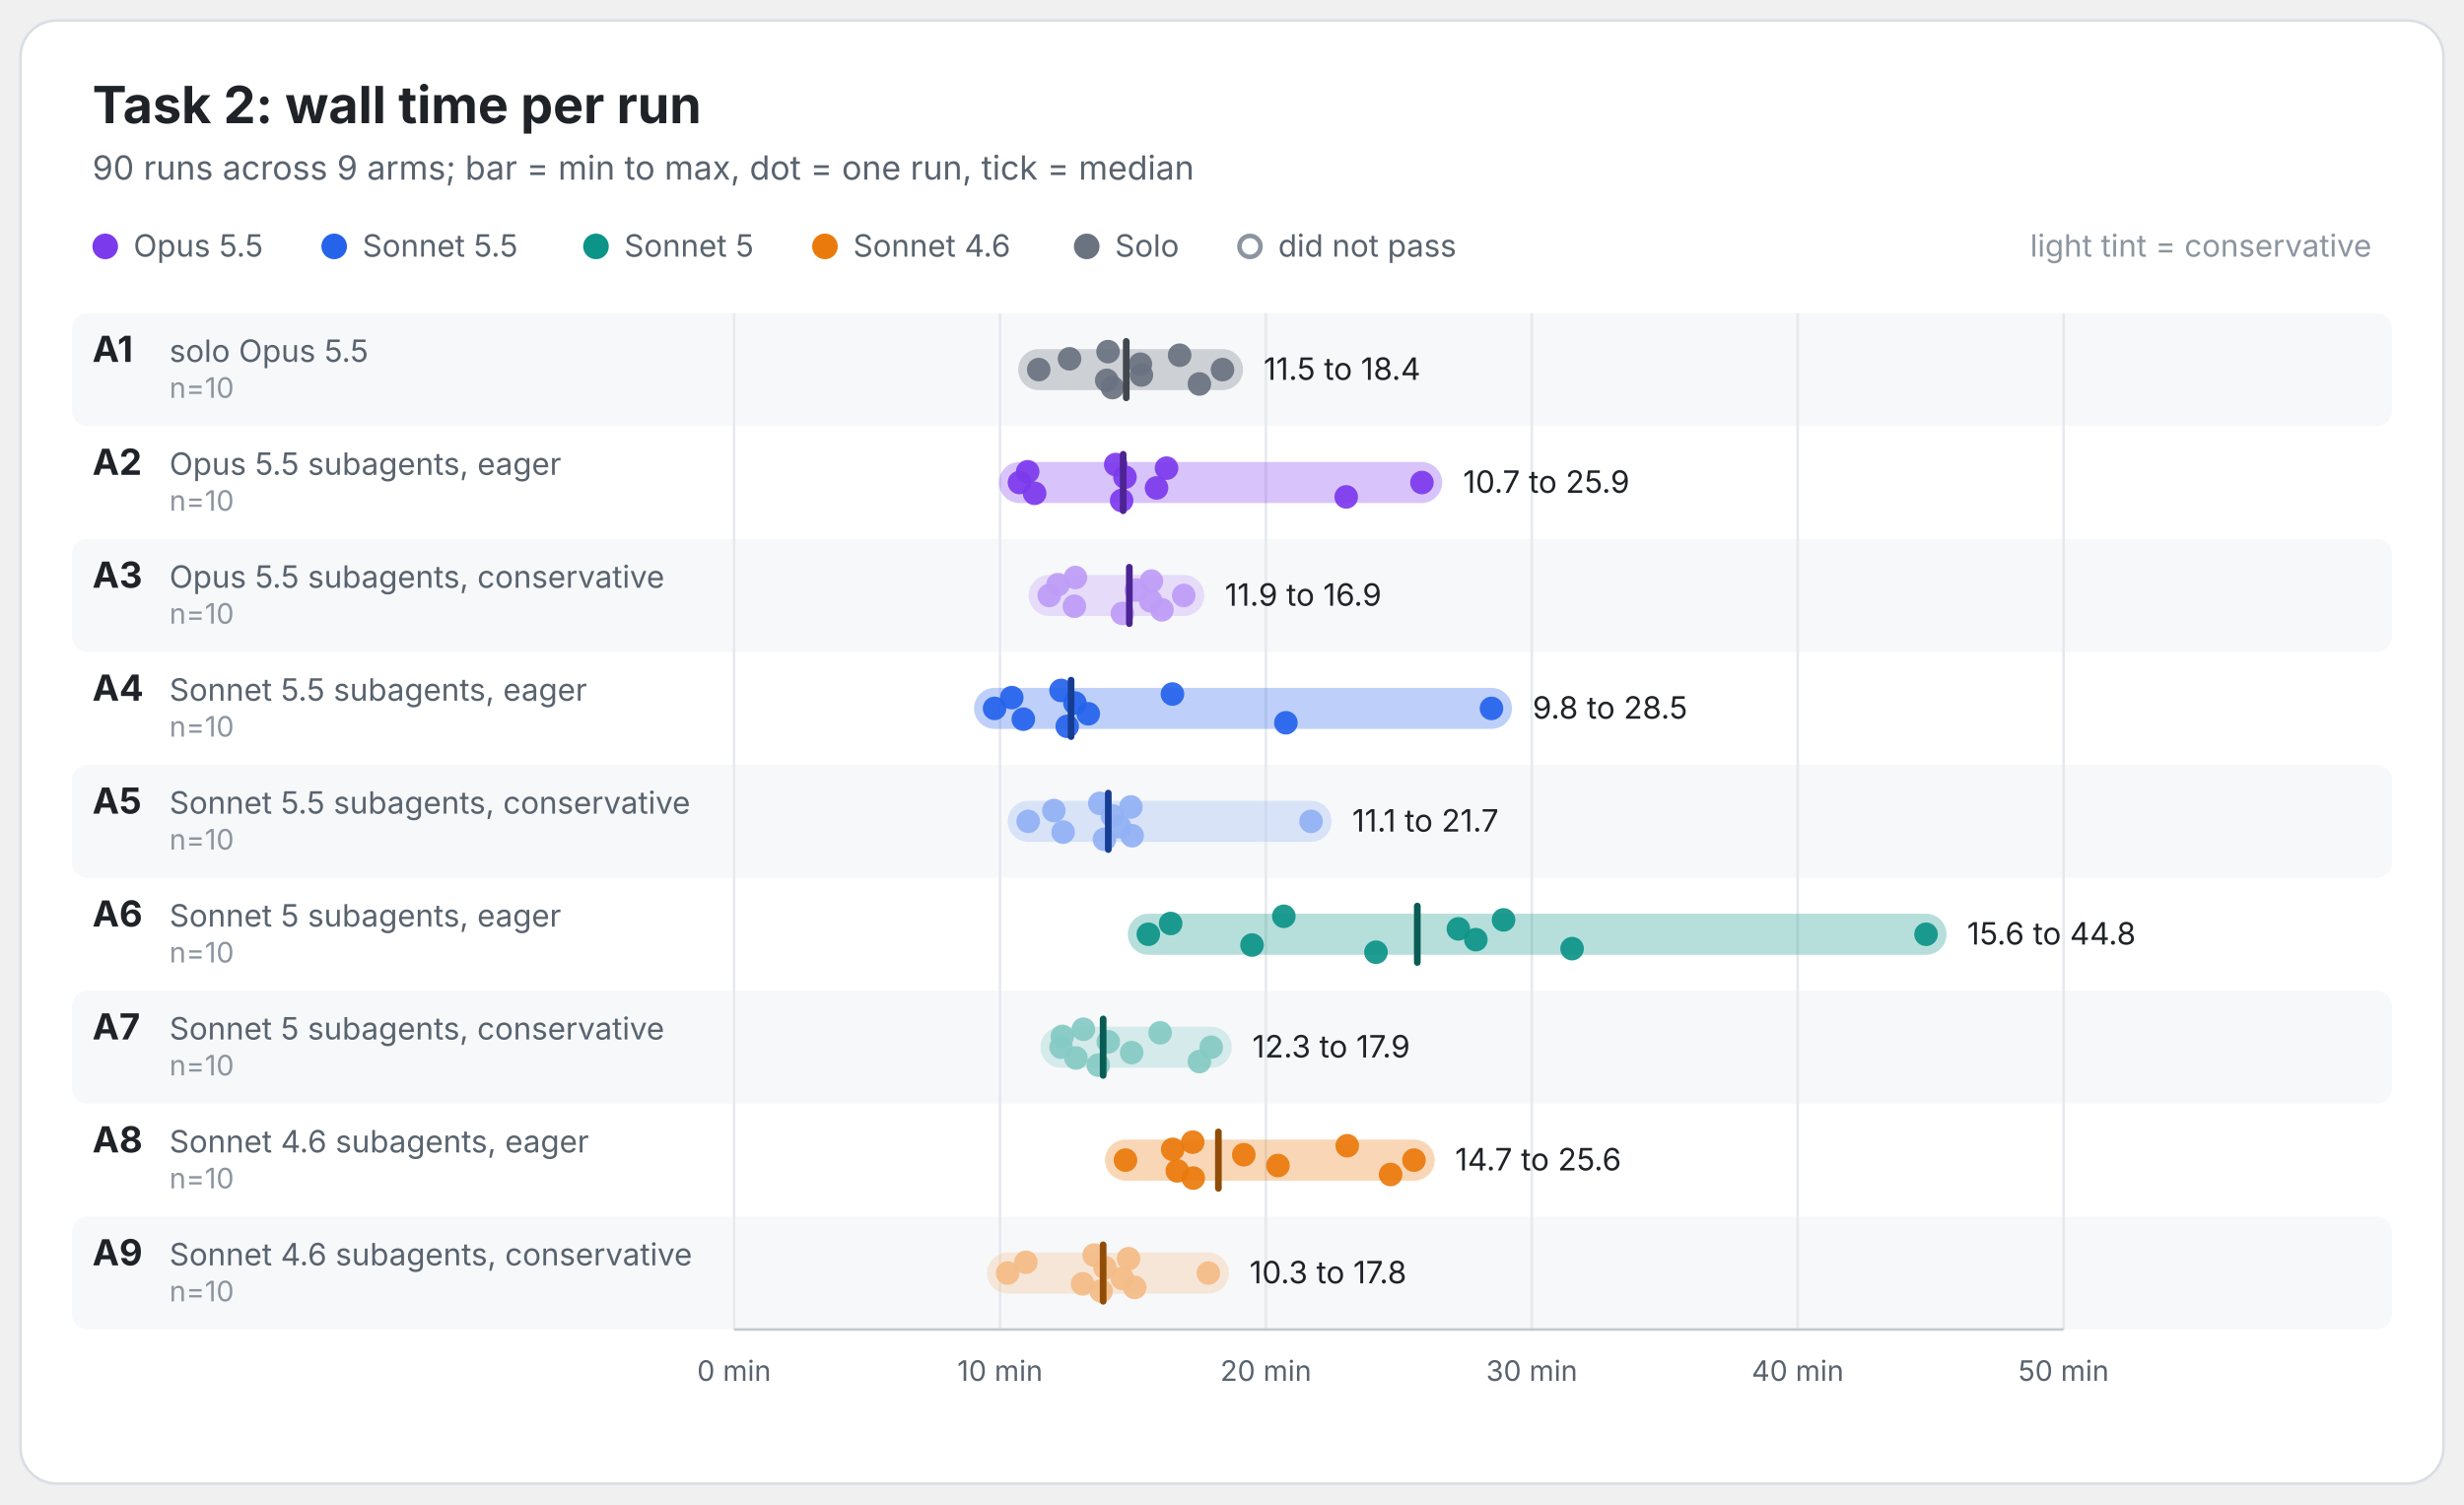
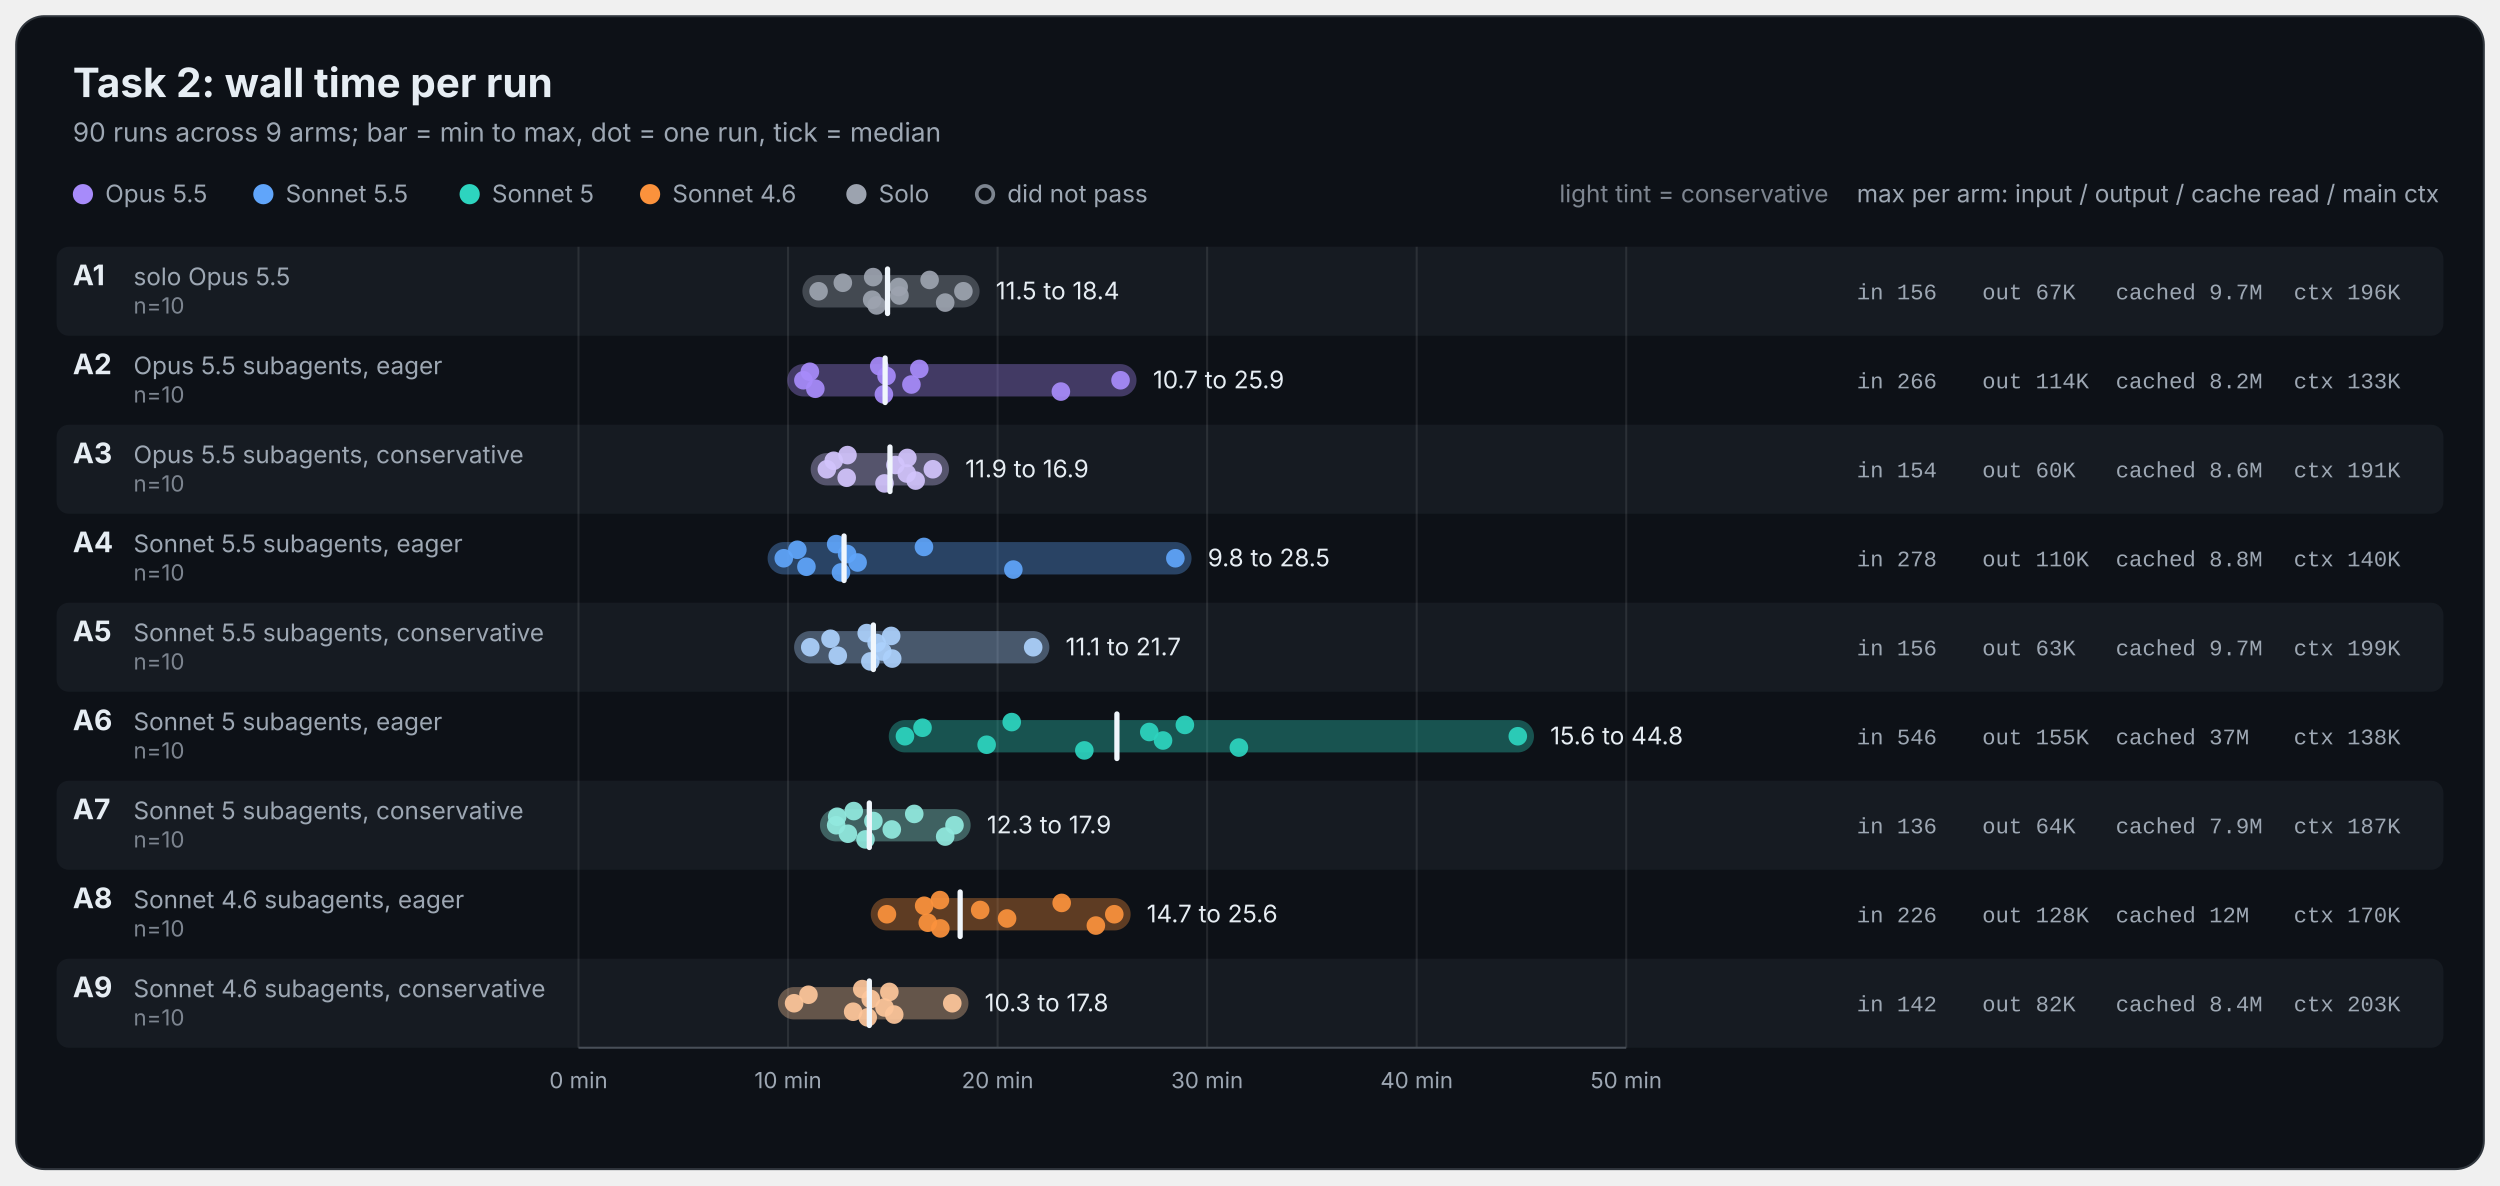
- <svg xmlns="http://www.w3.org/2000/svg" width="960" height="586.0" viewBox="0 0 960 586.0" role="img" aria-label="Task 2: wall time per run" font-family="-apple-system, &quot;Segoe UI&quot;, Inter, Roboto, &quot;Helvetica Neue&quot;, Arial, sans-serif">
-   <rect x="8" y="8" width="944" height="570.0" rx="14" fill="#ffffff" stroke="#d8dee4" stroke-width="1" />
-   <text x="36.0" y="48.0" font-size="20" font-weight="700" fill="#1f2328" text-anchor="start">Task 2: wall time per run</text>
-   <text x="36.0" y="70.0" font-size="13" font-weight="400" fill="#59636e" text-anchor="start">90 runs across 9 arms; bar = min to max, dot = one run, tick = median</text>
-   <circle cx="41.0" cy="96.0" r="5" fill="#7c3aed" />
-   <text x="52.0" y="100.0" font-size="12" font-weight="400" fill="#59636e" text-anchor="start">Opus 5.5</text>
-   <circle cx="130.2" cy="96.0" r="5" fill="#2563eb" />
-   <text x="141.2" y="100.0" font-size="12" font-weight="400" fill="#59636e" text-anchor="start">Sonnet 5.5</text>
-   <circle cx="232.2" cy="96.0" r="5" fill="#0d9488" />
-   <text x="243.2" y="100.0" font-size="12" font-weight="400" fill="#59636e" text-anchor="start">Sonnet 5</text>
-   <circle cx="321.4" cy="96.0" r="5" fill="#ea7a0c" />
-   <text x="332.4" y="100.0" font-size="12" font-weight="400" fill="#59636e" text-anchor="start">Sonnet 4.6</text>
-   <circle cx="423.4" cy="96.0" r="5" fill="#6b7280" />
-   <text x="434.4" y="100.0" font-size="12" font-weight="400" fill="#59636e" text-anchor="start">Solo</text>
-   <circle cx="487.0" cy="96.0" r="4.1" fill="#ffffff" stroke="#8c959f" stroke-width="1.8" />
-   <text x="498.0" y="100.0" font-size="12" font-weight="400" fill="#59636e" text-anchor="start">did not pass</text>
-   <text x="924.0" y="100.0" font-size="12" fill="#8c959f" text-anchor="end">light tint = conservative</text>
-   <rect x="28" y="122.0" width="904.0" height="44" rx="6" fill="#f6f8fa" />
-   <rect x="28" y="210.0" width="904.0" height="44" rx="6" fill="#f6f8fa" />
-   <rect x="28" y="298.0" width="904.0" height="44" rx="6" fill="#f6f8fa" />
-   <rect x="28" y="386.0" width="904.0" height="44" rx="6" fill="#f6f8fa" />
-   <rect x="28" y="474.0" width="904.0" height="44" rx="6" fill="#f6f8fa" />
-   <line x1="286.0" y1="122.0" x2="286.0" y2="518.0" stroke="#e6e9ed" stroke-width="1" />
-   <text x="286.0" y="538.0" font-size="11" font-weight="400" fill="#59636e" text-anchor="middle">0 min</text>
-   <line x1="389.6" y1="122.0" x2="389.6" y2="518.0" stroke="#e6e9ed" stroke-width="1" />
-   <text x="389.6" y="538.0" font-size="11" font-weight="400" fill="#59636e" text-anchor="middle">10 min</text>
-   <line x1="493.2" y1="122.0" x2="493.2" y2="518.0" stroke="#e6e9ed" stroke-width="1" />
-   <text x="493.2" y="538.0" font-size="11" font-weight="400" fill="#59636e" text-anchor="middle">20 min</text>
-   <line x1="596.8" y1="122.0" x2="596.8" y2="518.0" stroke="#e6e9ed" stroke-width="1" />
-   <text x="596.8" y="538.0" font-size="11" font-weight="400" fill="#59636e" text-anchor="middle">30 min</text>
-   <line x1="700.4" y1="122.0" x2="700.4" y2="518.0" stroke="#e6e9ed" stroke-width="1" />
-   <text x="700.4" y="538.0" font-size="11" font-weight="400" fill="#59636e" text-anchor="middle">40 min</text>
-   <line x1="804.0" y1="122.0" x2="804.0" y2="518.0" stroke="#e6e9ed" stroke-width="1" />
-   <text x="804.0" y="538.0" font-size="11" font-weight="400" fill="#59636e" text-anchor="middle">50 min</text>
-   <line x1="286.0" y1="518.0" x2="804.0" y2="518.0" stroke="#c3c9d0" stroke-width="1" />
-   <text x="36.0" y="141.0" font-size="14" font-weight="700" fill="#1f2328" text-anchor="start">A1</text>
-   <text x="66.0" y="141.0" font-size="12" font-weight="400" fill="#59636e" text-anchor="start">solo Opus 5.5</text>
-   <text x="66.0" y="155.0" font-size="11" font-weight="400" fill="#8c959f" text-anchor="start">n=10</text>
-   <rect x="396.7" y="136.0" width="87.6" height="16" rx="8.0" fill="#6b7280" fill-opacity="0.3" />
-   <circle cx="404.7" cy="144.0" r="4.6" fill="#6b7280" fill-opacity="0.92" />
-   <circle cx="416.7" cy="139.8" r="4.6" fill="#6b7280" fill-opacity="0.92" />
-   <circle cx="431.2" cy="148.2" r="4.6" fill="#6b7280" fill-opacity="0.92" />
-   <circle cx="431.7" cy="137.0" r="4.6" fill="#6b7280" fill-opacity="0.92" />
-   <circle cx="433.4" cy="151.0" r="4.6" fill="#6b7280" fill-opacity="0.92" />
-   <circle cx="444.3" cy="141.9" r="4.6" fill="#6b7280" fill-opacity="0.92" />
-   <circle cx="444.7" cy="146.1" r="4.6" fill="#6b7280" fill-opacity="0.92" />
-   <circle cx="459.6" cy="138.4" r="4.6" fill="#6b7280" fill-opacity="0.92" />
-   <circle cx="467.3" cy="149.6" r="4.6" fill="#6b7280" fill-opacity="0.92" />
-   <circle cx="476.3" cy="144.0" r="4.6" fill="#6b7280" fill-opacity="0.92" />
-   <line x1="438.8" y1="133.0" x2="438.8" y2="155.0" stroke="#42474f" stroke-width="2.6" stroke-linecap="round" />
-   <text x="492.3" y="148.0" font-size="12" font-weight="400" fill="#1f2328" text-anchor="start">11.5 to 18.4</text>
-   <text x="36.0" y="185.0" font-size="14" font-weight="700" fill="#1f2328" text-anchor="start">A2</text>
-   <text x="66.0" y="185.0" font-size="12" font-weight="400" fill="#59636e" text-anchor="start">Opus 5.5 subagents, eager</text>
-   <text x="66.0" y="199.0" font-size="11" font-weight="400" fill="#8c959f" text-anchor="start">n=10</text>
-   <rect x="389.2" y="180.0" width="172.7" height="16" rx="8.0" fill="#7c3aed" fill-opacity="0.3" />
-   <circle cx="397.2" cy="188.0" r="4.6" fill="#7c3aed" fill-opacity="0.92" />
-   <circle cx="400.4" cy="183.8" r="4.6" fill="#7c3aed" fill-opacity="0.92" />
-   <circle cx="403.1" cy="192.2" r="4.6" fill="#7c3aed" fill-opacity="0.92" />
-   <circle cx="434.7" cy="181.0" r="4.6" fill="#7c3aed" fill-opacity="0.92" />
-   <circle cx="437.0" cy="195.0" r="4.6" fill="#7c3aed" fill-opacity="0.92" />
-   <circle cx="438.3" cy="185.9" r="4.6" fill="#7c3aed" fill-opacity="0.92" />
-   <circle cx="450.6" cy="190.1" r="4.6" fill="#7c3aed" fill-opacity="0.92" />
-   <circle cx="454.5" cy="182.4" r="4.6" fill="#7c3aed" fill-opacity="0.92" />
-   <circle cx="524.5" cy="193.6" r="4.6" fill="#7c3aed" fill-opacity="0.92" />
-   <circle cx="554.0" cy="188.0" r="4.6" fill="#7c3aed" fill-opacity="0.92" />
-   <line x1="437.6" y1="177.0" x2="437.6" y2="199.0" stroke="#4d2493" stroke-width="2.6" stroke-linecap="round" />
-   <text x="570.0" y="192.0" font-size="12" font-weight="400" fill="#1f2328" text-anchor="start">10.7 to 25.9</text>
-   <text x="36.0" y="229.0" font-size="14" font-weight="700" fill="#1f2328" text-anchor="start">A3</text>
-   <text x="66.0" y="229.0" font-size="12" font-weight="400" fill="#59636e" text-anchor="start">Opus 5.5 subagents, conservative</text>
-   <text x="66.0" y="243.0" font-size="11" font-weight="400" fill="#8c959f" text-anchor="start">n=10</text>
-   <rect x="400.8" y="224.0" width="68.4" height="16" rx="8.0" fill="#be9cf6" fill-opacity="0.3" />
-   <circle cx="408.8" cy="232.0" r="4.6" fill="#be9cf6" fill-opacity="0.92" />
-   <circle cx="412.2" cy="227.8" r="4.6" fill="#be9cf6" fill-opacity="0.92" />
-   <circle cx="418.6" cy="236.2" r="4.6" fill="#be9cf6" fill-opacity="0.92" />
-   <circle cx="419.0" cy="225.0" r="4.6" fill="#be9cf6" fill-opacity="0.92" />
-   <circle cx="437.3" cy="239.0" r="4.6" fill="#be9cf6" fill-opacity="0.92" />
-   <circle cx="442.7" cy="229.9" r="4.6" fill="#be9cf6" fill-opacity="0.92" />
-   <circle cx="448.3" cy="234.1" r="4.6" fill="#be9cf6" fill-opacity="0.92" />
-   <circle cx="448.6" cy="226.4" r="4.6" fill="#be9cf6" fill-opacity="0.92" />
-   <circle cx="452.7" cy="237.6" r="4.6" fill="#be9cf6" fill-opacity="0.92" />
-   <circle cx="461.2" cy="232.0" r="4.6" fill="#be9cf6" fill-opacity="0.92" />
-   <line x1="440.0" y1="221.0" x2="440.0" y2="243.0" stroke="#4d2493" stroke-width="2.6" stroke-linecap="round" />
-   <text x="477.2" y="236.0" font-size="12" font-weight="400" fill="#1f2328" text-anchor="start">11.9 to 16.9</text>
-   <text x="36.0" y="273.0" font-size="14" font-weight="700" fill="#1f2328" text-anchor="start">A4</text>
-   <text x="66.0" y="273.0" font-size="12" font-weight="400" fill="#59636e" text-anchor="start">Sonnet 5.5 subagents, eager</text>
-   <text x="66.0" y="287.0" font-size="11" font-weight="400" fill="#8c959f" text-anchor="start">n=10</text>
-   <rect x="379.5" y="268.0" width="209.6" height="16" rx="8.0" fill="#2563eb" fill-opacity="0.3" />
-   <circle cx="387.5" cy="276.0" r="4.6" fill="#2563eb" fill-opacity="0.92" />
-   <circle cx="394.2" cy="271.8" r="4.6" fill="#2563eb" fill-opacity="0.92" />
-   <circle cx="398.7" cy="280.2" r="4.6" fill="#2563eb" fill-opacity="0.92" />
-   <circle cx="413.4" cy="269.0" r="4.6" fill="#2563eb" fill-opacity="0.92" />
-   <circle cx="415.8" cy="283.0" r="4.6" fill="#2563eb" fill-opacity="0.92" />
-   <circle cx="418.8" cy="273.9" r="4.6" fill="#2563eb" fill-opacity="0.92" />
-   <circle cx="424.0" cy="278.1" r="4.6" fill="#2563eb" fill-opacity="0.92" />
-   <circle cx="456.8" cy="270.4" r="4.6" fill="#2563eb" fill-opacity="0.92" />
-   <circle cx="501.0" cy="281.6" r="4.6" fill="#2563eb" fill-opacity="0.92" />
-   <circle cx="581.1" cy="276.0" r="4.6" fill="#2563eb" fill-opacity="0.92" />
-   <line x1="417.3" y1="265.0" x2="417.3" y2="287.0" stroke="#173d92" stroke-width="2.6" stroke-linecap="round" />
-   <text x="597.1" y="280.0" font-size="12" font-weight="400" fill="#1f2328" text-anchor="start">9.8 to 28.5</text>
-   <text x="36.0" y="317.0" font-size="14" font-weight="700" fill="#1f2328" text-anchor="start">A5</text>
-   <text x="66.0" y="317.0" font-size="12" font-weight="400" fill="#59636e" text-anchor="start">Sonnet 5.5 subagents, conservative</text>
-   <text x="66.0" y="331.0" font-size="11" font-weight="400" fill="#8c959f" text-anchor="start">n=10</text>
-   <rect x="392.6" y="312.0" width="126.2" height="16" rx="8.0" fill="#92b1f5" fill-opacity="0.3" />
-   <circle cx="400.6" cy="320.0" r="4.6" fill="#92b1f5" fill-opacity="0.92" />
-   <circle cx="410.6" cy="315.8" r="4.6" fill="#92b1f5" fill-opacity="0.92" />
-   <circle cx="414.2" cy="324.2" r="4.6" fill="#92b1f5" fill-opacity="0.92" />
-   <circle cx="428.5" cy="313.0" r="4.6" fill="#92b1f5" fill-opacity="0.92" />
-   <circle cx="430.3" cy="327.0" r="4.6" fill="#92b1f5" fill-opacity="0.92" />
-   <circle cx="433.4" cy="317.9" r="4.6" fill="#92b1f5" fill-opacity="0.92" />
-   <circle cx="436.2" cy="322.1" r="4.6" fill="#92b1f5" fill-opacity="0.92" />
-   <circle cx="440.6" cy="314.4" r="4.6" fill="#92b1f5" fill-opacity="0.92" />
-   <circle cx="441.1" cy="325.6" r="4.6" fill="#92b1f5" fill-opacity="0.92" />
-   <circle cx="510.8" cy="320.0" r="4.6" fill="#92b1f5" fill-opacity="0.92" />
-   <line x1="431.8" y1="309.0" x2="431.8" y2="331.0" stroke="#173d92" stroke-width="2.6" stroke-linecap="round" />
-   <text x="526.8" y="324.0" font-size="12" font-weight="400" fill="#1f2328" text-anchor="start">11.1 to 21.7</text>
-   <text x="36.0" y="361.0" font-size="14" font-weight="700" fill="#1f2328" text-anchor="start">A6</text>
-   <text x="66.0" y="361.0" font-size="12" font-weight="400" fill="#59636e" text-anchor="start">Sonnet 5 subagents, eager</text>
-   <text x="66.0" y="375.0" font-size="11" font-weight="400" fill="#8c959f" text-anchor="start">n=10</text>
-   <rect x="439.4" y="356.0" width="319.0" height="16" rx="8.0" fill="#0d9488" fill-opacity="0.3" />
-   <circle cx="447.4" cy="364.0" r="4.6" fill="#0d9488" fill-opacity="0.92" />
-   <circle cx="456.1" cy="359.8" r="4.6" fill="#0d9488" fill-opacity="0.92" />
-   <circle cx="487.8" cy="368.2" r="4.6" fill="#0d9488" fill-opacity="0.92" />
-   <circle cx="500.2" cy="357.0" r="4.6" fill="#0d9488" fill-opacity="0.92" />
-   <circle cx="536.1" cy="371.0" r="4.6" fill="#0d9488" fill-opacity="0.92" />
-   <circle cx="568.2" cy="361.9" r="4.6" fill="#0d9488" fill-opacity="0.92" />
-   <circle cx="575.0" cy="366.1" r="4.6" fill="#0d9488" fill-opacity="0.92" />
-   <circle cx="585.8" cy="358.4" r="4.6" fill="#0d9488" fill-opacity="0.92" />
-   <circle cx="612.5" cy="369.6" r="4.6" fill="#0d9488" fill-opacity="0.92" />
-   <circle cx="750.4" cy="364.0" r="4.6" fill="#0d9488" fill-opacity="0.92" />
-   <line x1="552.2" y1="353.0" x2="552.2" y2="375.0" stroke="#085c54" stroke-width="2.6" stroke-linecap="round" />
-   <text x="766.4" y="368.0" font-size="12" font-weight="400" fill="#1f2328" text-anchor="start">15.6 to 44.8</text>
-   <text x="36.0" y="405.0" font-size="14" font-weight="700" fill="#1f2328" text-anchor="start">A7</text>
-   <text x="66.0" y="405.0" font-size="12" font-weight="400" fill="#59636e" text-anchor="start">Sonnet 5 subagents, conservative</text>
-   <text x="66.0" y="419.0" font-size="11" font-weight="400" fill="#8c959f" text-anchor="start">n=10</text>
-   <rect x="405.4" y="400.0" width="74.5" height="16" rx="8.0" fill="#86cac4" fill-opacity="0.3" />
-   <circle cx="413.4" cy="408.0" r="4.6" fill="#86cac4" fill-opacity="0.92" />
-   <circle cx="413.9" cy="403.8" r="4.6" fill="#86cac4" fill-opacity="0.92" />
-   <circle cx="419.2" cy="412.2" r="4.6" fill="#86cac4" fill-opacity="0.92" />
-   <circle cx="422.1" cy="401.0" r="4.6" fill="#86cac4" fill-opacity="0.92" />
-   <circle cx="427.9" cy="415.0" r="4.6" fill="#86cac4" fill-opacity="0.92" />
-   <circle cx="431.8" cy="405.9" r="4.6" fill="#86cac4" fill-opacity="0.92" />
-   <circle cx="440.9" cy="410.1" r="4.6" fill="#86cac4" fill-opacity="0.92" />
-   <circle cx="452.0" cy="402.4" r="4.6" fill="#86cac4" fill-opacity="0.92" />
-   <circle cx="467.3" cy="413.6" r="4.6" fill="#86cac4" fill-opacity="0.92" />
-   <circle cx="471.9" cy="408.0" r="4.6" fill="#86cac4" fill-opacity="0.92" />
-   <line x1="429.8" y1="397.0" x2="429.8" y2="419.0" stroke="#085c54" stroke-width="2.6" stroke-linecap="round" />
-   <text x="487.9" y="412.0" font-size="12" font-weight="400" fill="#1f2328" text-anchor="start">12.3 to 17.9</text>
-   <text x="36.0" y="449.0" font-size="14" font-weight="700" fill="#1f2328" text-anchor="start">A8</text>
-   <text x="66.0" y="449.0" font-size="12" font-weight="400" fill="#59636e" text-anchor="start">Sonnet 4.6 subagents, eager</text>
-   <text x="66.0" y="463.0" font-size="11" font-weight="400" fill="#8c959f" text-anchor="start">n=10</text>
-   <rect x="430.5" y="444.0" width="128.5" height="16" rx="8.0" fill="#ea7a0c" fill-opacity="0.3" />
-   <circle cx="438.5" cy="452.0" r="4.6" fill="#ea7a0c" fill-opacity="0.92" />
-   <circle cx="456.9" cy="447.8" r="4.6" fill="#ea7a0c" fill-opacity="0.92" />
-   <circle cx="458.7" cy="456.2" r="4.6" fill="#ea7a0c" fill-opacity="0.92" />
-   <circle cx="464.7" cy="445.0" r="4.6" fill="#ea7a0c" fill-opacity="0.92" />
-   <circle cx="464.9" cy="459.0" r="4.6" fill="#ea7a0c" fill-opacity="0.92" />
-   <circle cx="484.6" cy="449.9" r="4.6" fill="#ea7a0c" fill-opacity="0.92" />
-   <circle cx="497.9" cy="454.1" r="4.6" fill="#ea7a0c" fill-opacity="0.92" />
-   <circle cx="524.9" cy="446.4" r="4.6" fill="#ea7a0c" fill-opacity="0.92" />
-   <circle cx="541.8" cy="457.6" r="4.6" fill="#ea7a0c" fill-opacity="0.92" />
-   <circle cx="550.9" cy="452.0" r="4.6" fill="#ea7a0c" fill-opacity="0.92" />
-   <line x1="474.7" y1="441.0" x2="474.7" y2="463.0" stroke="#914c07" stroke-width="2.6" stroke-linecap="round" />
-   <text x="566.9" y="456.0" font-size="12" font-weight="400" fill="#1f2328" text-anchor="start">14.7 to 25.6</text>
-   <text x="36.0" y="493.0" font-size="14" font-weight="700" fill="#1f2328" text-anchor="start">A9</text>
-   <text x="66.0" y="493.0" font-size="12" font-weight="400" fill="#59636e" text-anchor="start">Sonnet 4.6 subagents, conservative</text>
-   <text x="66.0" y="507.0" font-size="11" font-weight="400" fill="#8c959f" text-anchor="start">n=10</text>
-   <rect x="384.6" y="488.0" width="94.2" height="16" rx="8.0" fill="#f4bc86" fill-opacity="0.3" />
-   <circle cx="392.6" cy="496.0" r="4.6" fill="#f4bc86" fill-opacity="0.92" />
-   <circle cx="399.7" cy="491.8" r="4.6" fill="#f4bc86" fill-opacity="0.92" />
-   <circle cx="421.8" cy="500.2" r="4.6" fill="#f4bc86" fill-opacity="0.92" />
-   <circle cx="426.3" cy="489.0" r="4.6" fill="#f4bc86" fill-opacity="0.92" />
-   <circle cx="429.0" cy="503.0" r="4.6" fill="#f4bc86" fill-opacity="0.92" />
-   <circle cx="430.5" cy="493.9" r="4.6" fill="#f4bc86" fill-opacity="0.92" />
-   <circle cx="437.3" cy="498.1" r="4.6" fill="#f4bc86" fill-opacity="0.92" />
-   <circle cx="439.7" cy="490.4" r="4.6" fill="#f4bc86" fill-opacity="0.92" />
-   <circle cx="442.1" cy="501.6" r="4.6" fill="#f4bc86" fill-opacity="0.92" />
-   <circle cx="470.8" cy="496.0" r="4.6" fill="#f4bc86" fill-opacity="0.92" />
-   <line x1="429.8" y1="485.0" x2="429.8" y2="507.0" stroke="#914c07" stroke-width="2.6" stroke-linecap="round" />
-   <text x="486.8" y="500.0" font-size="12" font-weight="400" fill="#1f2328" text-anchor="start">10.3 to 17.8</text>
+ <svg xmlns="http://www.w3.org/2000/svg" width="1236" height="586.0" viewBox="0 0 1236 586.0" role="img" aria-label="Task 2: wall time per run" font-family="-apple-system, &quot;Segoe UI&quot;, Inter, Roboto, &quot;Helvetica Neue&quot;, Arial, sans-serif">
+   <rect x="8" y="8" width="1220" height="570.0" rx="14" fill="#0d1117" stroke="#30363d" stroke-width="1" />
+   <text x="36.0" y="48.0" font-size="20" font-weight="700" fill="#e6edf3" text-anchor="start">Task 2: wall time per run</text>
+   <text x="36.0" y="70.0" font-size="13" font-weight="400" fill="#9da7b3" text-anchor="start">90 runs across 9 arms; bar = min to max, dot = one run, tick = median</text>
+   <circle cx="41.0" cy="96.0" r="5" fill="#a78bfa" />
+   <text x="52.0" y="100.0" font-size="12" font-weight="400" fill="#9da7b3" text-anchor="start">Opus 5.5</text>
+   <circle cx="130.2" cy="96.0" r="5" fill="#60a5fa" />
+   <text x="141.2" y="100.0" font-size="12" font-weight="400" fill="#9da7b3" text-anchor="start">Sonnet 5.5</text>
+   <circle cx="232.2" cy="96.0" r="5" fill="#2dd4bf" />
+   <text x="243.2" y="100.0" font-size="12" font-weight="400" fill="#9da7b3" text-anchor="start">Sonnet 5</text>
+   <circle cx="321.4" cy="96.0" r="5" fill="#fb923c" />
+   <text x="332.4" y="100.0" font-size="12" font-weight="400" fill="#9da7b3" text-anchor="start">Sonnet 4.6</text>
+   <circle cx="423.4" cy="96.0" r="5" fill="#9ca3af" />
+   <text x="434.4" y="100.0" font-size="12" font-weight="400" fill="#9da7b3" text-anchor="start">Solo</text>
+   <circle cx="487.0" cy="96.0" r="4.1" fill="#0d1117" stroke="#7d8590" stroke-width="1.8" />
+   <text x="498.0" y="100.0" font-size="12" font-weight="400" fill="#9da7b3" text-anchor="start">did not pass</text>
+   <text x="904.0" y="100.0" font-size="12" font-weight="400" fill="#7d8590" text-anchor="end">light tint = conservative</text>
+   <text x="918.0" y="100.0" font-size="12" font-weight="400" fill="#9da7b3" text-anchor="start">max per arm: input / output / cache read / main ctx</text>
+   <rect x="28" y="122.0" width="1180.0" height="44" rx="6" fill="#161b22" />
+   <rect x="28" y="210.0" width="1180.0" height="44" rx="6" fill="#161b22" />
+   <rect x="28" y="298.0" width="1180.0" height="44" rx="6" fill="#161b22" />
+   <rect x="28" y="386.0" width="1180.0" height="44" rx="6" fill="#161b22" />
+   <rect x="28" y="474.0" width="1180.0" height="44" rx="6" fill="#161b22" />
+   <line x1="286.0" y1="122.0" x2="286.0" y2="518.0" stroke="#ffffff" stroke-opacity="0.09" stroke-width="1" />
+   <text x="286.0" y="538.0" font-size="11" font-weight="400" fill="#9da7b3" text-anchor="middle">0 min</text>
+   <line x1="389.6" y1="122.0" x2="389.6" y2="518.0" stroke="#ffffff" stroke-opacity="0.09" stroke-width="1" />
+   <text x="389.6" y="538.0" font-size="11" font-weight="400" fill="#9da7b3" text-anchor="middle">10 min</text>
+   <line x1="493.2" y1="122.0" x2="493.2" y2="518.0" stroke="#ffffff" stroke-opacity="0.09" stroke-width="1" />
+   <text x="493.2" y="538.0" font-size="11" font-weight="400" fill="#9da7b3" text-anchor="middle">20 min</text>
+   <line x1="596.8" y1="122.0" x2="596.8" y2="518.0" stroke="#ffffff" stroke-opacity="0.09" stroke-width="1" />
+   <text x="596.8" y="538.0" font-size="11" font-weight="400" fill="#9da7b3" text-anchor="middle">30 min</text>
+   <line x1="700.4" y1="122.0" x2="700.4" y2="518.0" stroke="#ffffff" stroke-opacity="0.09" stroke-width="1" />
+   <text x="700.4" y="538.0" font-size="11" font-weight="400" fill="#9da7b3" text-anchor="middle">40 min</text>
+   <line x1="804.0" y1="122.0" x2="804.0" y2="518.0" stroke="#ffffff" stroke-opacity="0.09" stroke-width="1" />
+   <text x="804.0" y="538.0" font-size="11" font-weight="400" fill="#9da7b3" text-anchor="middle">50 min</text>
+   <line x1="286.0" y1="518.0" x2="804.0" y2="518.0" stroke="#484f58" stroke-width="1" />
+   <text x="36.0" y="141.0" font-size="14" font-weight="700" fill="#e6edf3" text-anchor="start">A1</text>
+   <text x="66.0" y="141.0" font-size="12" font-weight="400" fill="#9da7b3" text-anchor="start">solo Opus 5.5</text>
+   <text x="66.0" y="155.0" font-size="11" font-weight="400" fill="#7d8590" text-anchor="start">n=10</text>
+   <rect x="396.7" y="136.0" width="87.6" height="16" rx="8.0" fill="#9ca3af" fill-opacity="0.34" />
+   <circle cx="404.7" cy="144.0" r="4.6" fill="#9ca3af" fill-opacity="0.92" />
+   <circle cx="416.7" cy="139.8" r="4.6" fill="#9ca3af" fill-opacity="0.92" />
+   <circle cx="431.2" cy="148.2" r="4.6" fill="#9ca3af" fill-opacity="0.92" />
+   <circle cx="431.7" cy="137.0" r="4.6" fill="#9ca3af" fill-opacity="0.92" />
+   <circle cx="433.4" cy="151.0" r="4.6" fill="#9ca3af" fill-opacity="0.92" />
+   <circle cx="444.3" cy="141.9" r="4.6" fill="#9ca3af" fill-opacity="0.92" />
+   <circle cx="444.7" cy="146.1" r="4.6" fill="#9ca3af" fill-opacity="0.92" />
+   <circle cx="459.6" cy="138.4" r="4.6" fill="#9ca3af" fill-opacity="0.92" />
+   <circle cx="467.3" cy="149.6" r="4.6" fill="#9ca3af" fill-opacity="0.92" />
+   <circle cx="476.3" cy="144.0" r="4.6" fill="#9ca3af" fill-opacity="0.92" />
+   <line x1="438.8" y1="133.0" x2="438.8" y2="155.0" stroke="#f0f6fc" stroke-width="2.6" stroke-linecap="round" />
+   <text x="492.3" y="148.0" font-size="12" font-weight="400" fill="#e6edf3" text-anchor="start">11.5 to 18.4</text>
+   <text x="918.0" y="148.0" font-size="11" fill="#9da7b3" font-family="ui-monospace, SFMono-Regular, Menlo, Consolas, &quot;Liberation Mono&quot;, monospace">in 156</text>
+   <text x="980.0" y="148.0" font-size="11" fill="#9da7b3" font-family="ui-monospace, SFMono-Regular, Menlo, Consolas, &quot;Liberation Mono&quot;, monospace">out 67K</text>
+   <text x="1046.0" y="148.0" font-size="11" fill="#9da7b3" font-family="ui-monospace, SFMono-Regular, Menlo, Consolas, &quot;Liberation Mono&quot;, monospace">cached 9.7M</text>
+   <text x="1134.0" y="148.0" font-size="11" fill="#9da7b3" font-family="ui-monospace, SFMono-Regular, Menlo, Consolas, &quot;Liberation Mono&quot;, monospace">ctx 196K</text>
+   <text x="36.0" y="185.0" font-size="14" font-weight="700" fill="#e6edf3" text-anchor="start">A2</text>
+   <text x="66.0" y="185.0" font-size="12" font-weight="400" fill="#9da7b3" text-anchor="start">Opus 5.5 subagents, eager</text>
+   <text x="66.0" y="199.0" font-size="11" font-weight="400" fill="#7d8590" text-anchor="start">n=10</text>
+   <rect x="389.2" y="180.0" width="172.7" height="16" rx="8.0" fill="#a78bfa" fill-opacity="0.34" />
+   <circle cx="397.2" cy="188.0" r="4.6" fill="#a78bfa" fill-opacity="0.92" />
+   <circle cx="400.4" cy="183.8" r="4.6" fill="#a78bfa" fill-opacity="0.92" />
+   <circle cx="403.1" cy="192.2" r="4.6" fill="#a78bfa" fill-opacity="0.92" />
+   <circle cx="434.7" cy="181.0" r="4.6" fill="#a78bfa" fill-opacity="0.92" />
+   <circle cx="437.0" cy="195.0" r="4.6" fill="#a78bfa" fill-opacity="0.92" />
+   <circle cx="438.3" cy="185.9" r="4.6" fill="#a78bfa" fill-opacity="0.92" />
+   <circle cx="450.6" cy="190.1" r="4.6" fill="#a78bfa" fill-opacity="0.92" />
+   <circle cx="454.5" cy="182.4" r="4.6" fill="#a78bfa" fill-opacity="0.92" />
+   <circle cx="524.5" cy="193.6" r="4.6" fill="#a78bfa" fill-opacity="0.92" />
+   <circle cx="554.0" cy="188.0" r="4.6" fill="#a78bfa" fill-opacity="0.92" />
+   <line x1="437.6" y1="177.0" x2="437.6" y2="199.0" stroke="#f0f6fc" stroke-width="2.6" stroke-linecap="round" />
+   <text x="570.0" y="192.0" font-size="12" font-weight="400" fill="#e6edf3" text-anchor="start">10.7 to 25.9</text>
+   <text x="918.0" y="192.0" font-size="11" fill="#9da7b3" font-family="ui-monospace, SFMono-Regular, Menlo, Consolas, &quot;Liberation Mono&quot;, monospace">in 266</text>
+   <text x="980.0" y="192.0" font-size="11" fill="#9da7b3" font-family="ui-monospace, SFMono-Regular, Menlo, Consolas, &quot;Liberation Mono&quot;, monospace">out 114K</text>
+   <text x="1046.0" y="192.0" font-size="11" fill="#9da7b3" font-family="ui-monospace, SFMono-Regular, Menlo, Consolas, &quot;Liberation Mono&quot;, monospace">cached 8.2M</text>
+   <text x="1134.0" y="192.0" font-size="11" fill="#9da7b3" font-family="ui-monospace, SFMono-Regular, Menlo, Consolas, &quot;Liberation Mono&quot;, monospace">ctx 133K</text>
+   <text x="36.0" y="229.0" font-size="14" font-weight="700" fill="#e6edf3" text-anchor="start">A3</text>
+   <text x="66.0" y="229.0" font-size="12" font-weight="400" fill="#9da7b3" text-anchor="start">Opus 5.5 subagents, conservative</text>
+   <text x="66.0" y="243.0" font-size="11" font-weight="400" fill="#7d8590" text-anchor="start">n=10</text>
+   <rect x="400.8" y="224.0" width="68.4" height="16" rx="8.0" fill="#d1c3fc" fill-opacity="0.34" />
+   <circle cx="408.8" cy="232.0" r="4.6" fill="#d1c3fc" fill-opacity="0.92" />
+   <circle cx="412.2" cy="227.8" r="4.6" fill="#d1c3fc" fill-opacity="0.92" />
+   <circle cx="418.6" cy="236.2" r="4.6" fill="#d1c3fc" fill-opacity="0.92" />
+   <circle cx="419.0" cy="225.0" r="4.6" fill="#d1c3fc" fill-opacity="0.92" />
+   <circle cx="437.3" cy="239.0" r="4.6" fill="#d1c3fc" fill-opacity="0.92" />
+   <circle cx="442.7" cy="229.9" r="4.6" fill="#d1c3fc" fill-opacity="0.92" />
+   <circle cx="448.3" cy="234.1" r="4.6" fill="#d1c3fc" fill-opacity="0.92" />
+   <circle cx="448.6" cy="226.4" r="4.6" fill="#d1c3fc" fill-opacity="0.92" />
+   <circle cx="452.7" cy="237.6" r="4.6" fill="#d1c3fc" fill-opacity="0.92" />
+   <circle cx="461.2" cy="232.0" r="4.6" fill="#d1c3fc" fill-opacity="0.92" />
+   <line x1="440.0" y1="221.0" x2="440.0" y2="243.0" stroke="#f0f6fc" stroke-width="2.6" stroke-linecap="round" />
+   <text x="477.2" y="236.0" font-size="12" font-weight="400" fill="#e6edf3" text-anchor="start">11.9 to 16.9</text>
+   <text x="918.0" y="236.0" font-size="11" fill="#9da7b3" font-family="ui-monospace, SFMono-Regular, Menlo, Consolas, &quot;Liberation Mono&quot;, monospace">in 154</text>
+   <text x="980.0" y="236.0" font-size="11" fill="#9da7b3" font-family="ui-monospace, SFMono-Regular, Menlo, Consolas, &quot;Liberation Mono&quot;, monospace">out 60K</text>
+   <text x="1046.0" y="236.0" font-size="11" fill="#9da7b3" font-family="ui-monospace, SFMono-Regular, Menlo, Consolas, &quot;Liberation Mono&quot;, monospace">cached 8.6M</text>
+   <text x="1134.0" y="236.0" font-size="11" fill="#9da7b3" font-family="ui-monospace, SFMono-Regular, Menlo, Consolas, &quot;Liberation Mono&quot;, monospace">ctx 191K</text>
+   <text x="36.0" y="273.0" font-size="14" font-weight="700" fill="#e6edf3" text-anchor="start">A4</text>
+   <text x="66.0" y="273.0" font-size="12" font-weight="400" fill="#9da7b3" text-anchor="start">Sonnet 5.5 subagents, eager</text>
+   <text x="66.0" y="287.0" font-size="11" font-weight="400" fill="#7d8590" text-anchor="start">n=10</text>
+   <rect x="379.5" y="268.0" width="209.6" height="16" rx="8.0" fill="#60a5fa" fill-opacity="0.34" />
+   <circle cx="387.5" cy="276.0" r="4.6" fill="#60a5fa" fill-opacity="0.92" />
+   <circle cx="394.2" cy="271.8" r="4.6" fill="#60a5fa" fill-opacity="0.92" />
+   <circle cx="398.7" cy="280.2" r="4.6" fill="#60a5fa" fill-opacity="0.92" />
+   <circle cx="413.4" cy="269.0" r="4.6" fill="#60a5fa" fill-opacity="0.92" />
+   <circle cx="415.8" cy="283.0" r="4.6" fill="#60a5fa" fill-opacity="0.92" />
+   <circle cx="418.8" cy="273.9" r="4.6" fill="#60a5fa" fill-opacity="0.92" />
+   <circle cx="424.0" cy="278.1" r="4.6" fill="#60a5fa" fill-opacity="0.92" />
+   <circle cx="456.8" cy="270.4" r="4.6" fill="#60a5fa" fill-opacity="0.92" />
+   <circle cx="501.0" cy="281.6" r="4.6" fill="#60a5fa" fill-opacity="0.92" />
+   <circle cx="581.1" cy="276.0" r="4.6" fill="#60a5fa" fill-opacity="0.92" />
+   <line x1="417.3" y1="265.0" x2="417.3" y2="287.0" stroke="#f0f6fc" stroke-width="2.6" stroke-linecap="round" />
+   <text x="597.1" y="280.0" font-size="12" font-weight="400" fill="#e6edf3" text-anchor="start">9.8 to 28.5</text>
+   <text x="918.0" y="280.0" font-size="11" fill="#9da7b3" font-family="ui-monospace, SFMono-Regular, Menlo, Consolas, &quot;Liberation Mono&quot;, monospace">in 278</text>
+   <text x="980.0" y="280.0" font-size="11" fill="#9da7b3" font-family="ui-monospace, SFMono-Regular, Menlo, Consolas, &quot;Liberation Mono&quot;, monospace">out 110K</text>
+   <text x="1046.0" y="280.0" font-size="11" fill="#9da7b3" font-family="ui-monospace, SFMono-Regular, Menlo, Consolas, &quot;Liberation Mono&quot;, monospace">cached 8.8M</text>
+   <text x="1134.0" y="280.0" font-size="11" fill="#9da7b3" font-family="ui-monospace, SFMono-Regular, Menlo, Consolas, &quot;Liberation Mono&quot;, monospace">ctx 140K</text>
+   <text x="36.0" y="317.0" font-size="14" font-weight="700" fill="#e6edf3" text-anchor="start">A5</text>
+   <text x="66.0" y="317.0" font-size="12" font-weight="400" fill="#9da7b3" text-anchor="start">Sonnet 5.5 subagents, conservative</text>
+   <text x="66.0" y="331.0" font-size="11" font-weight="400" fill="#7d8590" text-anchor="start">n=10</text>
+   <rect x="392.6" y="312.0" width="126.2" height="16" rx="8.0" fill="#acd0fc" fill-opacity="0.34" />
+   <circle cx="400.6" cy="320.0" r="4.6" fill="#acd0fc" fill-opacity="0.92" />
+   <circle cx="410.6" cy="315.8" r="4.6" fill="#acd0fc" fill-opacity="0.92" />
+   <circle cx="414.2" cy="324.2" r="4.6" fill="#acd0fc" fill-opacity="0.92" />
+   <circle cx="428.5" cy="313.0" r="4.6" fill="#acd0fc" fill-opacity="0.92" />
+   <circle cx="430.3" cy="327.0" r="4.6" fill="#acd0fc" fill-opacity="0.92" />
+   <circle cx="433.4" cy="317.9" r="4.6" fill="#acd0fc" fill-opacity="0.92" />
+   <circle cx="436.2" cy="322.1" r="4.6" fill="#acd0fc" fill-opacity="0.92" />
+   <circle cx="440.6" cy="314.4" r="4.6" fill="#acd0fc" fill-opacity="0.92" />
+   <circle cx="441.1" cy="325.6" r="4.6" fill="#acd0fc" fill-opacity="0.92" />
+   <circle cx="510.8" cy="320.0" r="4.6" fill="#acd0fc" fill-opacity="0.92" />
+   <line x1="431.8" y1="309.0" x2="431.8" y2="331.0" stroke="#f0f6fc" stroke-width="2.6" stroke-linecap="round" />
+   <text x="526.8" y="324.0" font-size="12" font-weight="400" fill="#e6edf3" text-anchor="start">11.1 to 21.7</text>
+   <text x="918.0" y="324.0" font-size="11" fill="#9da7b3" font-family="ui-monospace, SFMono-Regular, Menlo, Consolas, &quot;Liberation Mono&quot;, monospace">in 156</text>
+   <text x="980.0" y="324.0" font-size="11" fill="#9da7b3" font-family="ui-monospace, SFMono-Regular, Menlo, Consolas, &quot;Liberation Mono&quot;, monospace">out 63K</text>
+   <text x="1046.0" y="324.0" font-size="11" fill="#9da7b3" font-family="ui-monospace, SFMono-Regular, Menlo, Consolas, &quot;Liberation Mono&quot;, monospace">cached 9.7M</text>
+   <text x="1134.0" y="324.0" font-size="11" fill="#9da7b3" font-family="ui-monospace, SFMono-Regular, Menlo, Consolas, &quot;Liberation Mono&quot;, monospace">ctx 199K</text>
+   <text x="36.0" y="361.0" font-size="14" font-weight="700" fill="#e6edf3" text-anchor="start">A6</text>
+   <text x="66.0" y="361.0" font-size="12" font-weight="400" fill="#9da7b3" text-anchor="start">Sonnet 5 subagents, eager</text>
+   <text x="66.0" y="375.0" font-size="11" font-weight="400" fill="#7d8590" text-anchor="start">n=10</text>
+   <rect x="439.4" y="356.0" width="319.0" height="16" rx="8.0" fill="#2dd4bf" fill-opacity="0.34" />
+   <circle cx="447.4" cy="364.0" r="4.6" fill="#2dd4bf" fill-opacity="0.92" />
+   <circle cx="456.1" cy="359.8" r="4.6" fill="#2dd4bf" fill-opacity="0.92" />
+   <circle cx="487.8" cy="368.2" r="4.6" fill="#2dd4bf" fill-opacity="0.92" />
+   <circle cx="500.2" cy="357.0" r="4.6" fill="#2dd4bf" fill-opacity="0.92" />
+   <circle cx="536.1" cy="371.0" r="4.6" fill="#2dd4bf" fill-opacity="0.92" />
+   <circle cx="568.2" cy="361.9" r="4.6" fill="#2dd4bf" fill-opacity="0.92" />
+   <circle cx="575.0" cy="366.1" r="4.6" fill="#2dd4bf" fill-opacity="0.92" />
+   <circle cx="585.8" cy="358.4" r="4.6" fill="#2dd4bf" fill-opacity="0.92" />
+   <circle cx="612.5" cy="369.6" r="4.6" fill="#2dd4bf" fill-opacity="0.92" />
+   <circle cx="750.4" cy="364.0" r="4.6" fill="#2dd4bf" fill-opacity="0.92" />
+   <line x1="552.2" y1="353.0" x2="552.2" y2="375.0" stroke="#f0f6fc" stroke-width="2.6" stroke-linecap="round" />
+   <text x="766.4" y="368.0" font-size="12" font-weight="400" fill="#e6edf3" text-anchor="start">15.6 to 44.8</text>
+   <text x="918.0" y="368.0" font-size="11" fill="#9da7b3" font-family="ui-monospace, SFMono-Regular, Menlo, Consolas, &quot;Liberation Mono&quot;, monospace">in 546</text>
+   <text x="980.0" y="368.0" font-size="11" fill="#9da7b3" font-family="ui-monospace, SFMono-Regular, Menlo, Consolas, &quot;Liberation Mono&quot;, monospace">out 155K</text>
+   <text x="1046.0" y="368.0" font-size="11" fill="#9da7b3" font-family="ui-monospace, SFMono-Regular, Menlo, Consolas, &quot;Liberation Mono&quot;, monospace">cached 37M</text>
+   <text x="1134.0" y="368.0" font-size="11" fill="#9da7b3" font-family="ui-monospace, SFMono-Regular, Menlo, Consolas, &quot;Liberation Mono&quot;, monospace">ctx 138K</text>
+   <text x="36.0" y="405.0" font-size="14" font-weight="700" fill="#e6edf3" text-anchor="start">A7</text>
+   <text x="66.0" y="405.0" font-size="12" font-weight="400" fill="#9da7b3" text-anchor="start">Sonnet 5 subagents, conservative</text>
+   <text x="66.0" y="419.0" font-size="11" font-weight="400" fill="#7d8590" text-anchor="start">n=10</text>
+   <rect x="405.4" y="400.0" width="74.5" height="16" rx="8.0" fill="#92e9de" fill-opacity="0.34" />
+   <circle cx="413.4" cy="408.0" r="4.6" fill="#92e9de" fill-opacity="0.92" />
+   <circle cx="413.9" cy="403.8" r="4.6" fill="#92e9de" fill-opacity="0.92" />
+   <circle cx="419.2" cy="412.2" r="4.6" fill="#92e9de" fill-opacity="0.92" />
+   <circle cx="422.1" cy="401.0" r="4.6" fill="#92e9de" fill-opacity="0.92" />
+   <circle cx="427.9" cy="415.0" r="4.6" fill="#92e9de" fill-opacity="0.92" />
+   <circle cx="431.8" cy="405.9" r="4.6" fill="#92e9de" fill-opacity="0.92" />
+   <circle cx="440.9" cy="410.1" r="4.6" fill="#92e9de" fill-opacity="0.92" />
+   <circle cx="452.0" cy="402.4" r="4.6" fill="#92e9de" fill-opacity="0.92" />
+   <circle cx="467.3" cy="413.6" r="4.6" fill="#92e9de" fill-opacity="0.92" />
+   <circle cx="471.9" cy="408.0" r="4.6" fill="#92e9de" fill-opacity="0.92" />
+   <line x1="429.8" y1="397.0" x2="429.8" y2="419.0" stroke="#f0f6fc" stroke-width="2.6" stroke-linecap="round" />
+   <text x="487.9" y="412.0" font-size="12" font-weight="400" fill="#e6edf3" text-anchor="start">12.3 to 17.9</text>
+   <text x="918.0" y="412.0" font-size="11" fill="#9da7b3" font-family="ui-monospace, SFMono-Regular, Menlo, Consolas, &quot;Liberation Mono&quot;, monospace">in 136</text>
+   <text x="980.0" y="412.0" font-size="11" fill="#9da7b3" font-family="ui-monospace, SFMono-Regular, Menlo, Consolas, &quot;Liberation Mono&quot;, monospace">out 64K</text>
+   <text x="1046.0" y="412.0" font-size="11" fill="#9da7b3" font-family="ui-monospace, SFMono-Regular, Menlo, Consolas, &quot;Liberation Mono&quot;, monospace">cached 7.9M</text>
+   <text x="1134.0" y="412.0" font-size="11" fill="#9da7b3" font-family="ui-monospace, SFMono-Regular, Menlo, Consolas, &quot;Liberation Mono&quot;, monospace">ctx 187K</text>
+   <text x="36.0" y="449.0" font-size="14" font-weight="700" fill="#e6edf3" text-anchor="start">A8</text>
+   <text x="66.0" y="449.0" font-size="12" font-weight="400" fill="#9da7b3" text-anchor="start">Sonnet 4.6 subagents, eager</text>
+   <text x="66.0" y="463.0" font-size="11" font-weight="400" fill="#7d8590" text-anchor="start">n=10</text>
+   <rect x="430.5" y="444.0" width="128.5" height="16" rx="8.0" fill="#fb923c" fill-opacity="0.34" />
+   <circle cx="438.5" cy="452.0" r="4.6" fill="#fb923c" fill-opacity="0.92" />
+   <circle cx="456.9" cy="447.8" r="4.6" fill="#fb923c" fill-opacity="0.92" />
+   <circle cx="458.7" cy="456.2" r="4.6" fill="#fb923c" fill-opacity="0.92" />
+   <circle cx="464.7" cy="445.0" r="4.6" fill="#fb923c" fill-opacity="0.92" />
+   <circle cx="464.9" cy="459.0" r="4.6" fill="#fb923c" fill-opacity="0.92" />
+   <circle cx="484.6" cy="449.9" r="4.6" fill="#fb923c" fill-opacity="0.92" />
+   <circle cx="497.9" cy="454.1" r="4.6" fill="#fb923c" fill-opacity="0.92" />
+   <circle cx="524.9" cy="446.4" r="4.6" fill="#fb923c" fill-opacity="0.92" />
+   <circle cx="541.8" cy="457.6" r="4.6" fill="#fb923c" fill-opacity="0.92" />
+   <circle cx="550.9" cy="452.0" r="4.6" fill="#fb923c" fill-opacity="0.92" />
+   <line x1="474.7" y1="441.0" x2="474.7" y2="463.0" stroke="#f0f6fc" stroke-width="2.6" stroke-linecap="round" />
+   <text x="566.9" y="456.0" font-size="12" font-weight="400" fill="#e6edf3" text-anchor="start">14.7 to 25.6</text>
+   <text x="918.0" y="456.0" font-size="11" fill="#9da7b3" font-family="ui-monospace, SFMono-Regular, Menlo, Consolas, &quot;Liberation Mono&quot;, monospace">in 226</text>
+   <text x="980.0" y="456.0" font-size="11" fill="#9da7b3" font-family="ui-monospace, SFMono-Regular, Menlo, Consolas, &quot;Liberation Mono&quot;, monospace">out 128K</text>
+   <text x="1046.0" y="456.0" font-size="11" fill="#9da7b3" font-family="ui-monospace, SFMono-Regular, Menlo, Consolas, &quot;Liberation Mono&quot;, monospace">cached 12M</text>
+   <text x="1134.0" y="456.0" font-size="11" fill="#9da7b3" font-family="ui-monospace, SFMono-Regular, Menlo, Consolas, &quot;Liberation Mono&quot;, monospace">ctx 170K</text>
+   <text x="36.0" y="493.0" font-size="14" font-weight="700" fill="#e6edf3" text-anchor="start">A9</text>
+   <text x="66.0" y="493.0" font-size="12" font-weight="400" fill="#9da7b3" text-anchor="start">Sonnet 4.6 subagents, conservative</text>
+   <text x="66.0" y="507.0" font-size="11" font-weight="400" fill="#7d8590" text-anchor="start">n=10</text>
+   <rect x="384.6" y="488.0" width="94.2" height="16" rx="8.0" fill="#fdc69a" fill-opacity="0.34" />
+   <circle cx="392.6" cy="496.0" r="4.6" fill="#fdc69a" fill-opacity="0.92" />
+   <circle cx="399.7" cy="491.8" r="4.6" fill="#fdc69a" fill-opacity="0.92" />
+   <circle cx="421.8" cy="500.2" r="4.6" fill="#fdc69a" fill-opacity="0.92" />
+   <circle cx="426.3" cy="489.0" r="4.6" fill="#fdc69a" fill-opacity="0.92" />
+   <circle cx="429.0" cy="503.0" r="4.6" fill="#fdc69a" fill-opacity="0.92" />
+   <circle cx="430.5" cy="493.9" r="4.6" fill="#fdc69a" fill-opacity="0.92" />
+   <circle cx="437.3" cy="498.1" r="4.6" fill="#fdc69a" fill-opacity="0.92" />
+   <circle cx="439.7" cy="490.4" r="4.6" fill="#fdc69a" fill-opacity="0.92" />
+   <circle cx="442.1" cy="501.6" r="4.6" fill="#fdc69a" fill-opacity="0.92" />
+   <circle cx="470.8" cy="496.0" r="4.6" fill="#fdc69a" fill-opacity="0.92" />
+   <line x1="429.8" y1="485.0" x2="429.8" y2="507.0" stroke="#f0f6fc" stroke-width="2.6" stroke-linecap="round" />
+   <text x="486.8" y="500.0" font-size="12" font-weight="400" fill="#e6edf3" text-anchor="start">10.3 to 17.8</text>
+   <text x="918.0" y="500.0" font-size="11" fill="#9da7b3" font-family="ui-monospace, SFMono-Regular, Menlo, Consolas, &quot;Liberation Mono&quot;, monospace">in 142</text>
+   <text x="980.0" y="500.0" font-size="11" fill="#9da7b3" font-family="ui-monospace, SFMono-Regular, Menlo, Consolas, &quot;Liberation Mono&quot;, monospace">out 82K</text>
+   <text x="1046.0" y="500.0" font-size="11" fill="#9da7b3" font-family="ui-monospace, SFMono-Regular, Menlo, Consolas, &quot;Liberation Mono&quot;, monospace">cached 8.4M</text>
+   <text x="1134.0" y="500.0" font-size="11" fill="#9da7b3" font-family="ui-monospace, SFMono-Regular, Menlo, Consolas, &quot;Liberation Mono&quot;, monospace">ctx 203K</text>
</svg>
